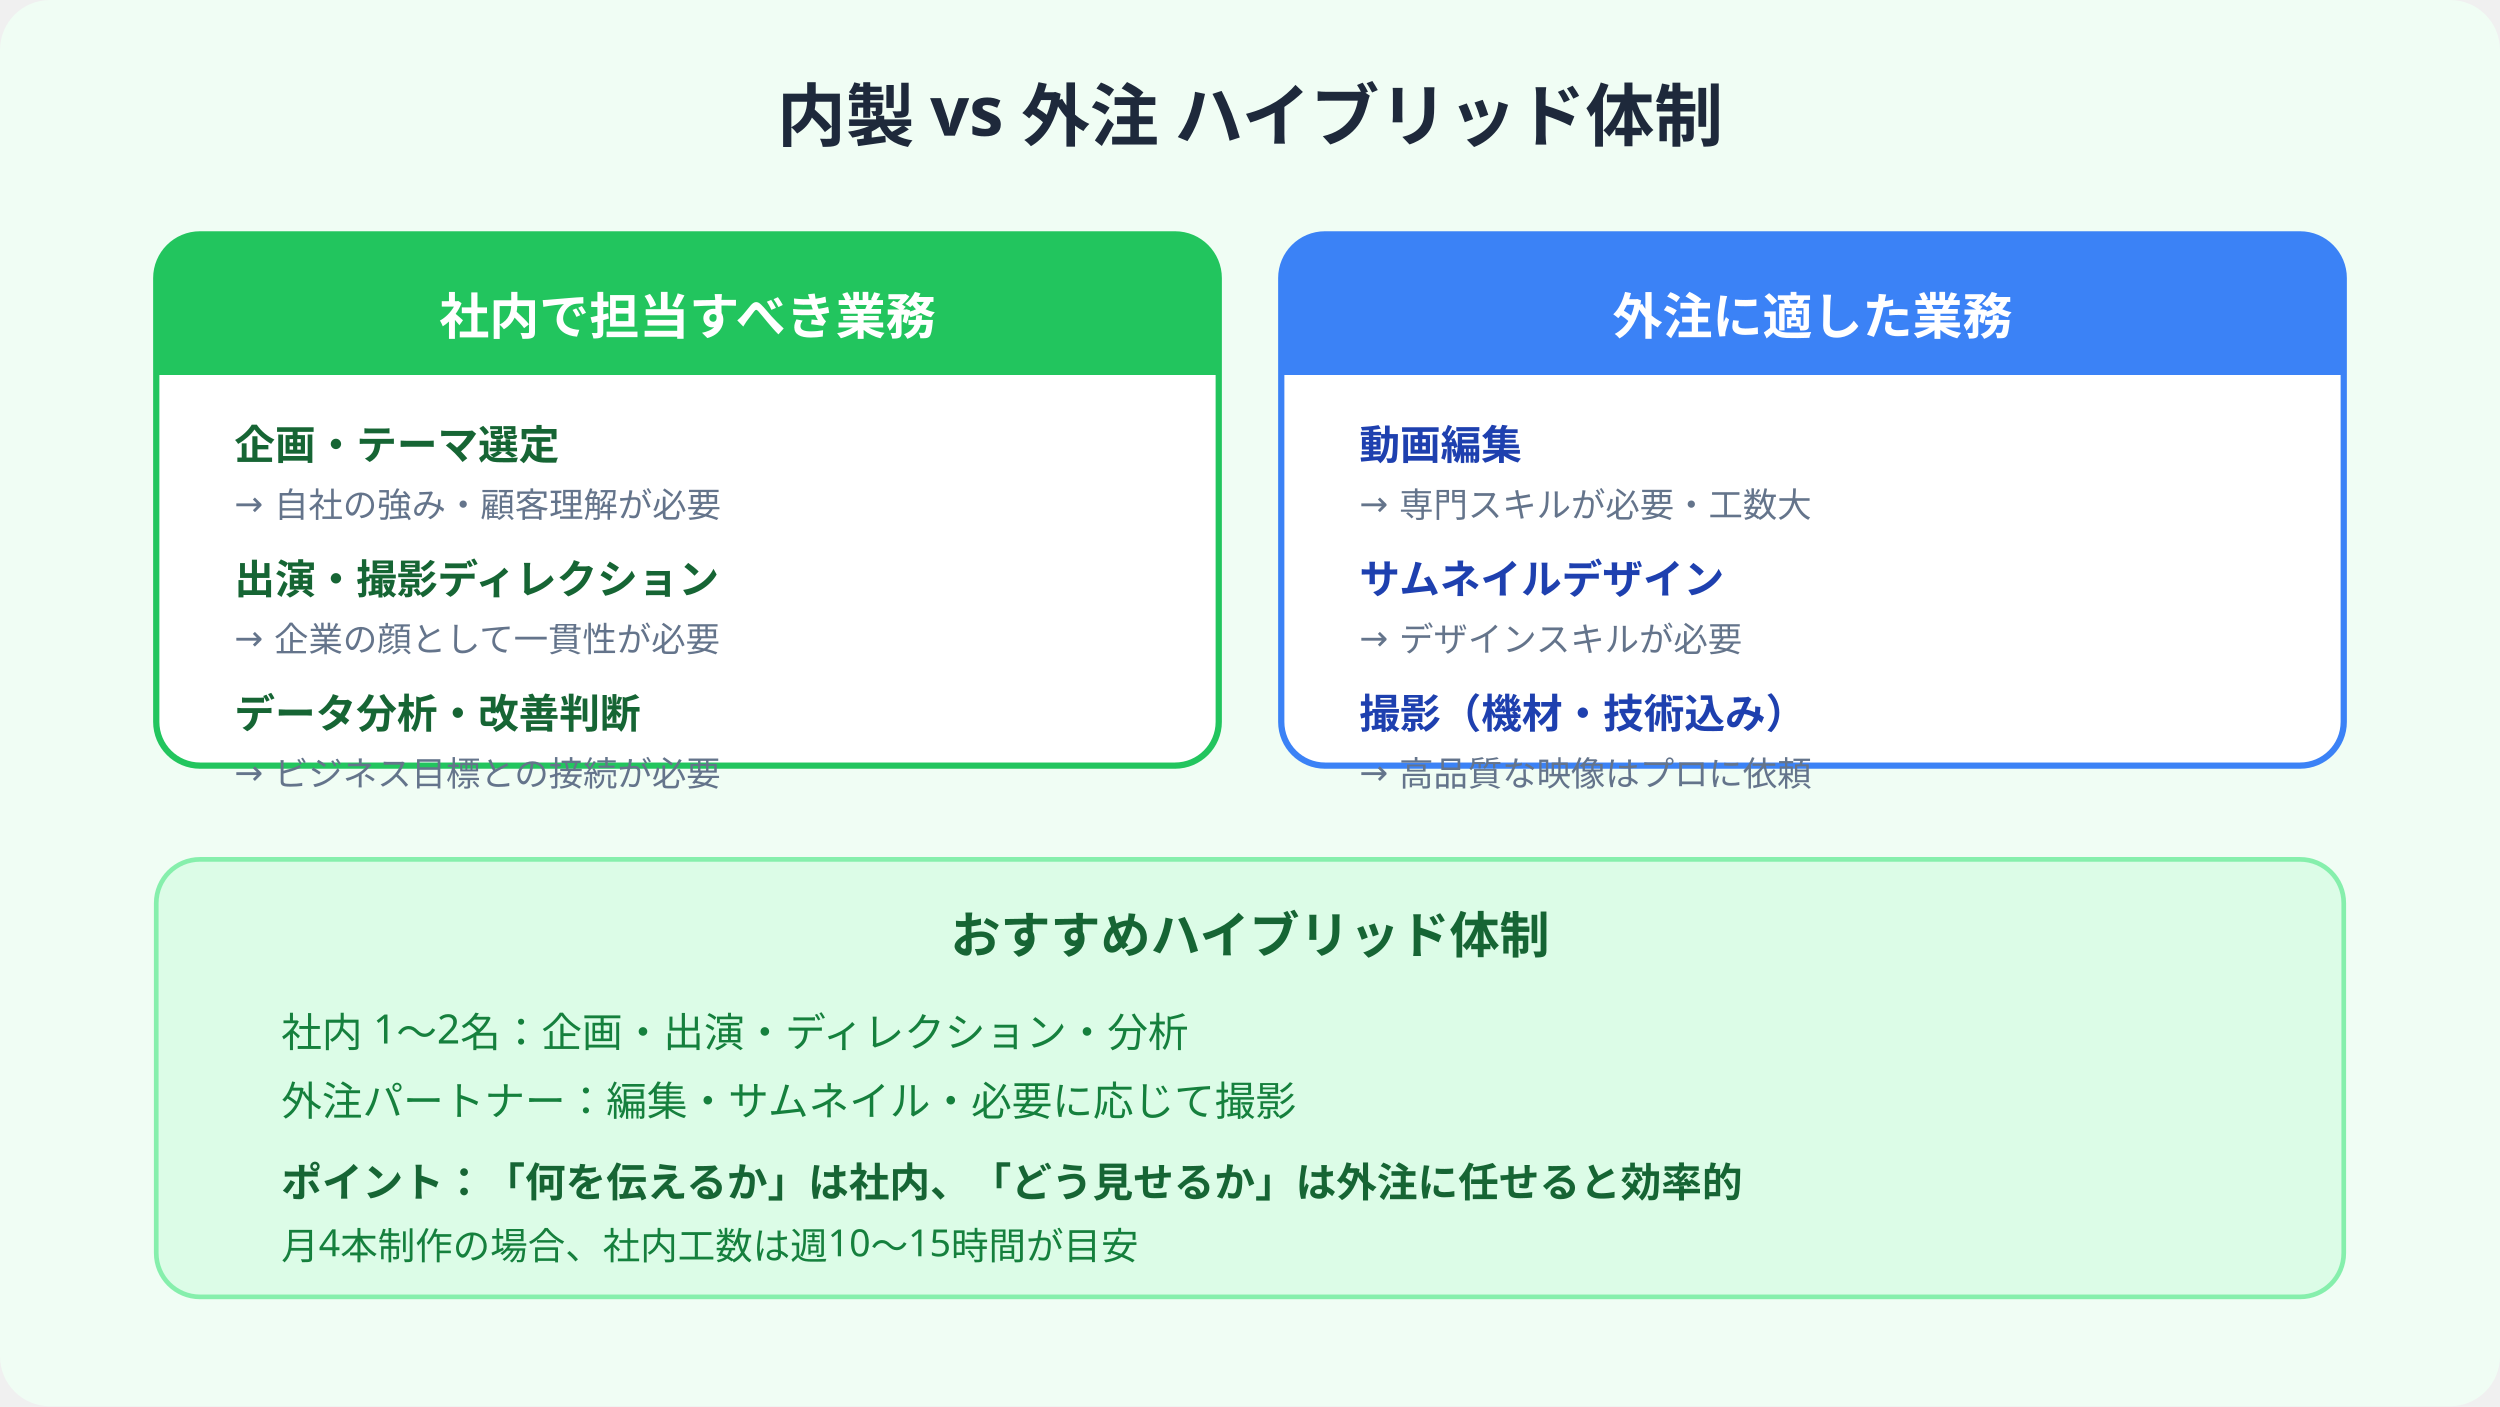
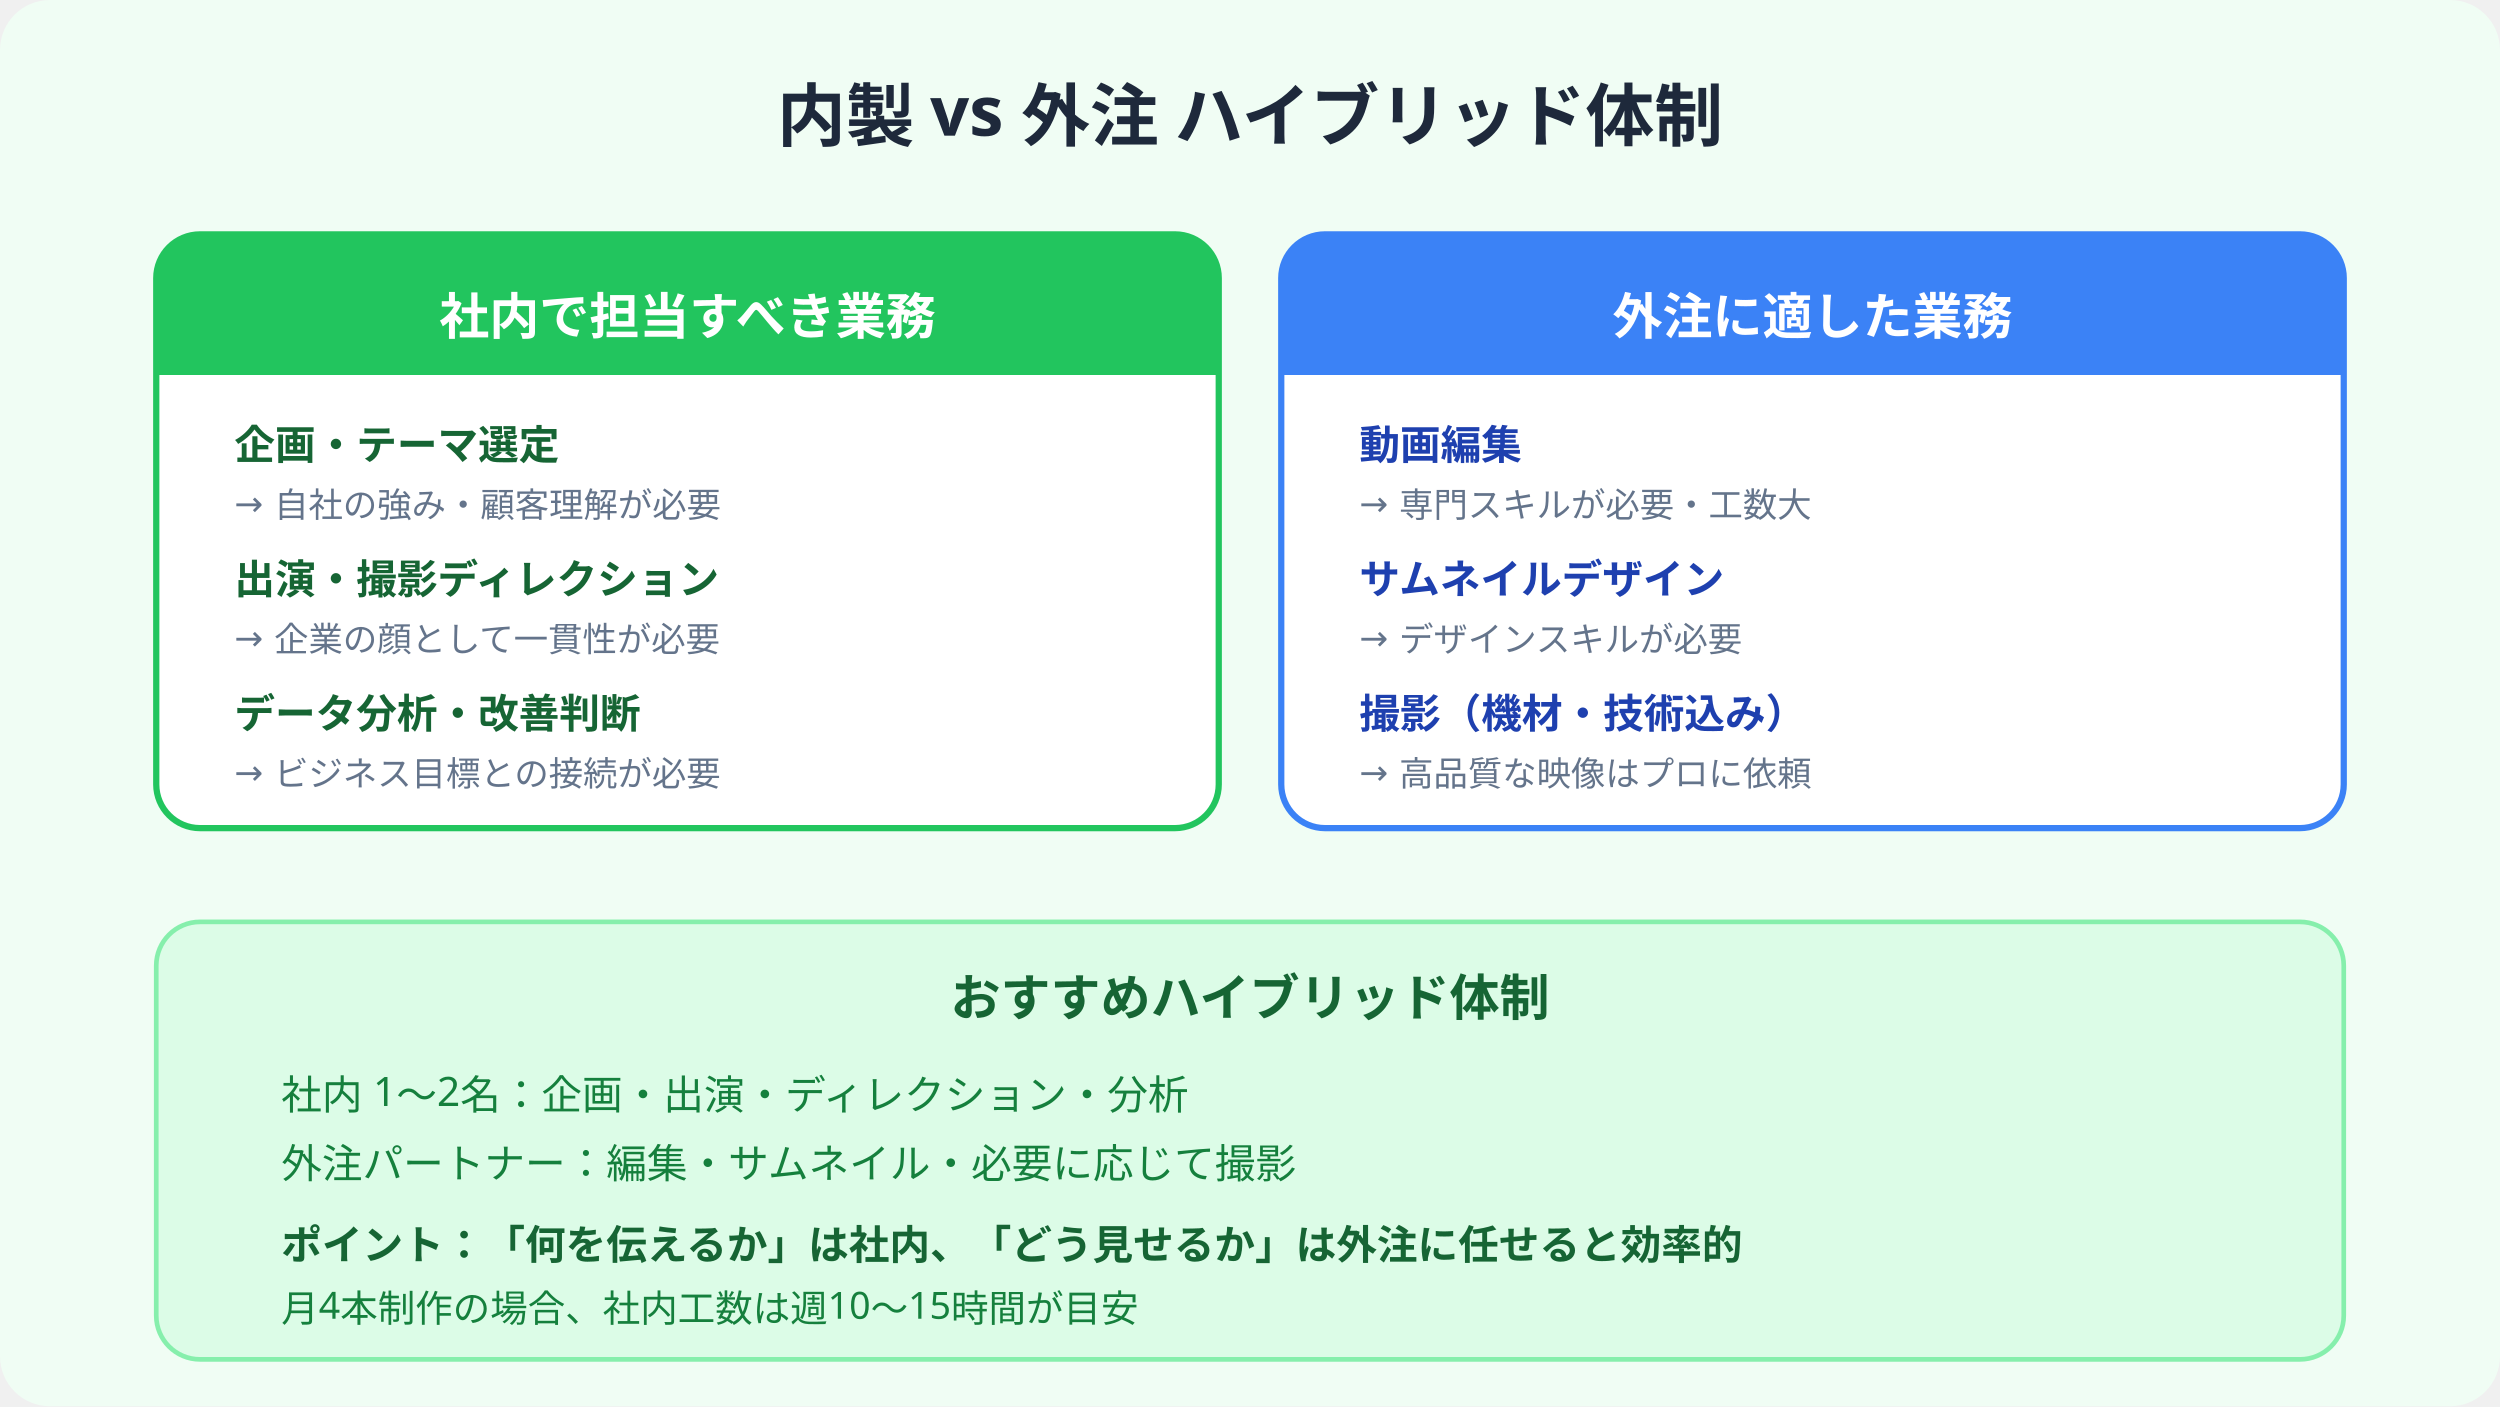
<svg xmlns="http://www.w3.org/2000/svg" viewBox="0 0 800 450" fill="none">
  <rect width="800" height="450" rx="16" fill="#f0fdf4" />
  <text x="400" y="45" text-anchor="middle" font-family="sans-serif" font-weight="700" font-size="22" fill="#1e293b">内製 vs 外注 ハイブリッド体制</text>
  <g transform="translate(50,75)">
-     <rect width="340" height="170" rx="14" fill="white" stroke="#22c55e" stroke-width="2" />
+     <rect width="340" height="190" rx="14" fill="white" stroke="#22c55e" stroke-width="2" />
    <rect width="340" height="45" rx="14" fill="#22c55e" />
    <rect y="31" width="340" height="14" fill="#22c55e" />
    <text x="170" y="32" text-anchor="middle" font-family="sans-serif" font-weight="700" font-size="16" fill="white">社内で担当すべき業務</text>
    <text x="25" y="72" font-family="sans-serif" font-weight="600" font-size="13" fill="#166534">企画・テーマ選定</text>
    <text x="25" y="90" font-family="sans-serif" font-size="11" fill="#64748b">→ 自社の強み・顧客理解が必要</text>
    <text x="25" y="115" font-family="sans-serif" font-weight="600" font-size="13" fill="#166534">出演・撮影ディレクション</text>
    <text x="25" y="133" font-family="sans-serif" font-size="11" fill="#64748b">→ 企業の顔として一貫性が必要</text>
    <text x="25" y="158" font-family="sans-serif" font-weight="600" font-size="13" fill="#166534">データ分析・改善判断</text>
    <text x="25" y="176" font-family="sans-serif" font-size="11" fill="#64748b">→ ビジネス目標との接続が必要</text>
  </g>
  <g transform="translate(410,75)">
-     <rect width="340" height="170" rx="14" fill="white" stroke="#3b82f6" stroke-width="2" />
+     <rect width="340" height="190" rx="14" fill="white" stroke="#3b82f6" stroke-width="2" />
    <rect width="340" height="45" rx="14" fill="#3b82f6" />
    <rect y="31" width="340" height="14" fill="#3b82f6" />
    <text x="170" y="32" text-anchor="middle" font-family="sans-serif" font-weight="700" font-size="16" fill="white">外注に適した業務</text>
    <text x="25" y="72" font-family="sans-serif" font-weight="600" font-size="13" fill="#1e40af">動画編集</text>
    <text x="25" y="90" font-family="sans-serif" font-size="11" fill="#64748b">→ 専門スキルが必要・工数大</text>
    <text x="25" y="115" font-family="sans-serif" font-weight="600" font-size="13" fill="#1e40af">サムネイルデザイン</text>
    <text x="25" y="133" font-family="sans-serif" font-size="11" fill="#64748b">→ デザインスキルが必要</text>
    <text x="25" y="158" font-family="sans-serif" font-weight="600" font-size="13" fill="#1e40af">撮影（機材・技術込み）</text>
    <text x="25" y="176" font-family="sans-serif" font-size="11" fill="#64748b">→ 高品質な映像はプロに依頼</text>
  </g>
-   <g transform="translate(50,275)">
+   <g transform="translate(50,295)">
    <rect width="700" height="140" rx="14" fill="#dcfce7" stroke="#86efac" stroke-width="1.5" />
    <text x="350" y="30" text-anchor="middle" font-family="sans-serif" font-weight="700" font-size="16" fill="#166534">おすすめハイブリッド体制</text>
    <text x="40" y="60" font-family="sans-serif" font-size="13" fill="#15803d">社内 1〜2名：企画・出演・ディレクション・分析</text>
    <text x="40" y="82" font-family="sans-serif" font-size="13" fill="#15803d">外注パートナー：編集・サムネイル・必要に応じて撮影</text>
    <text x="40" y="108" font-family="sans-serif" font-weight="600" font-size="13" fill="#166534">ポイント：「何を伝えるか」は社内、「どう見せるか」は外注に任せると効率的</text>
    <text x="40" y="128" font-family="sans-serif" font-size="12" fill="#15803d">月4本制作の場合、社内工数は週10〜15時間が目安</text>
  </g>
</svg>
